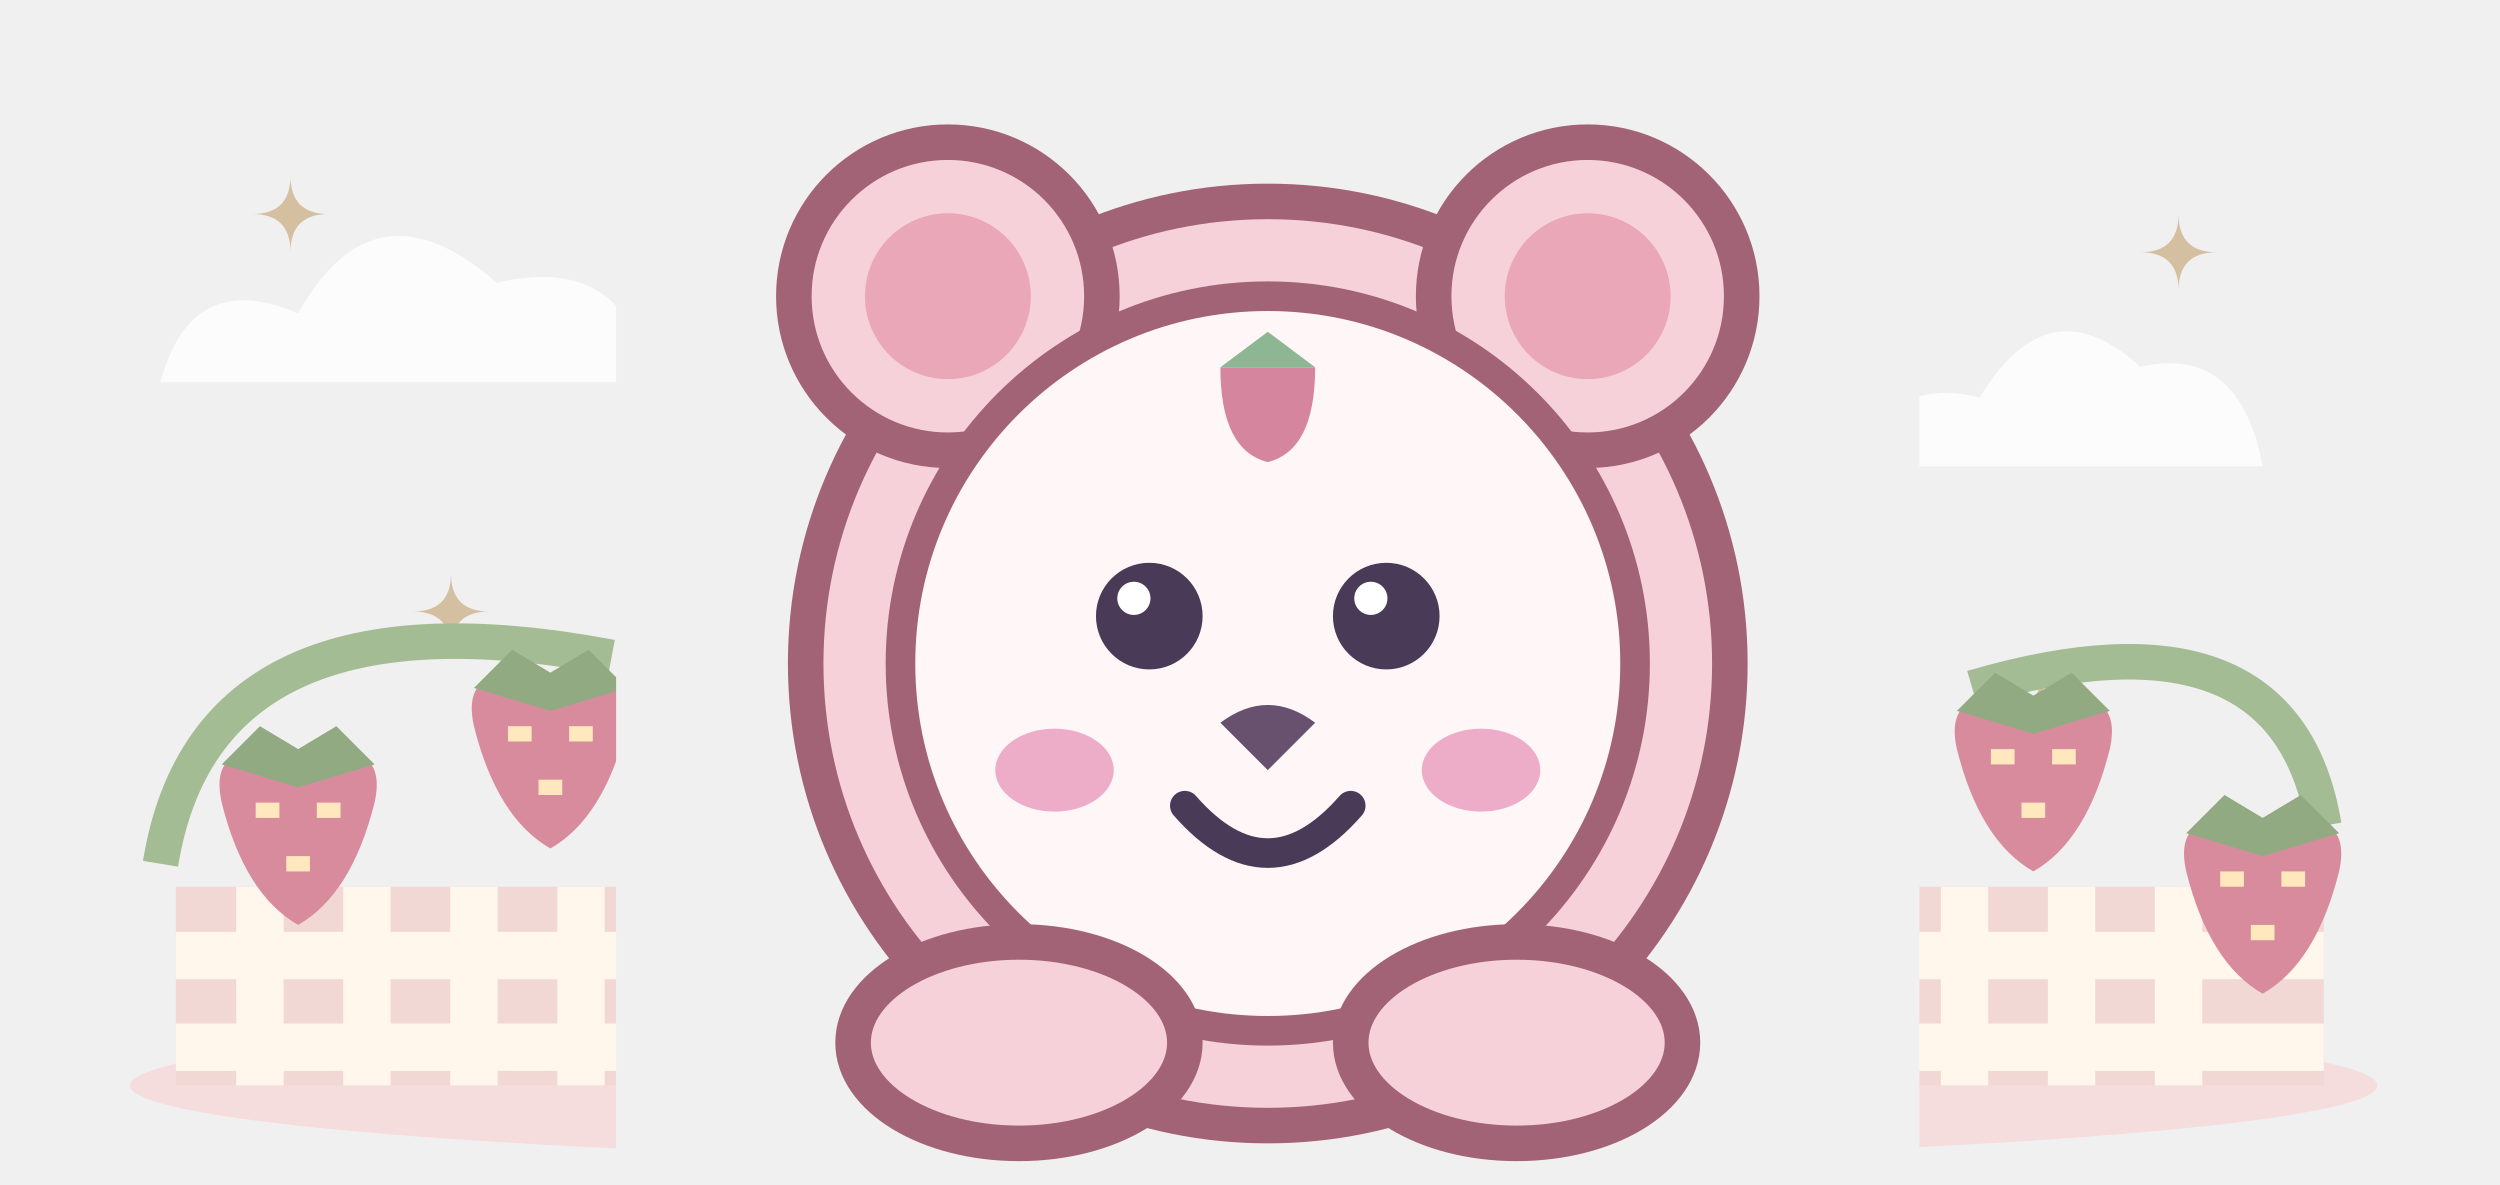
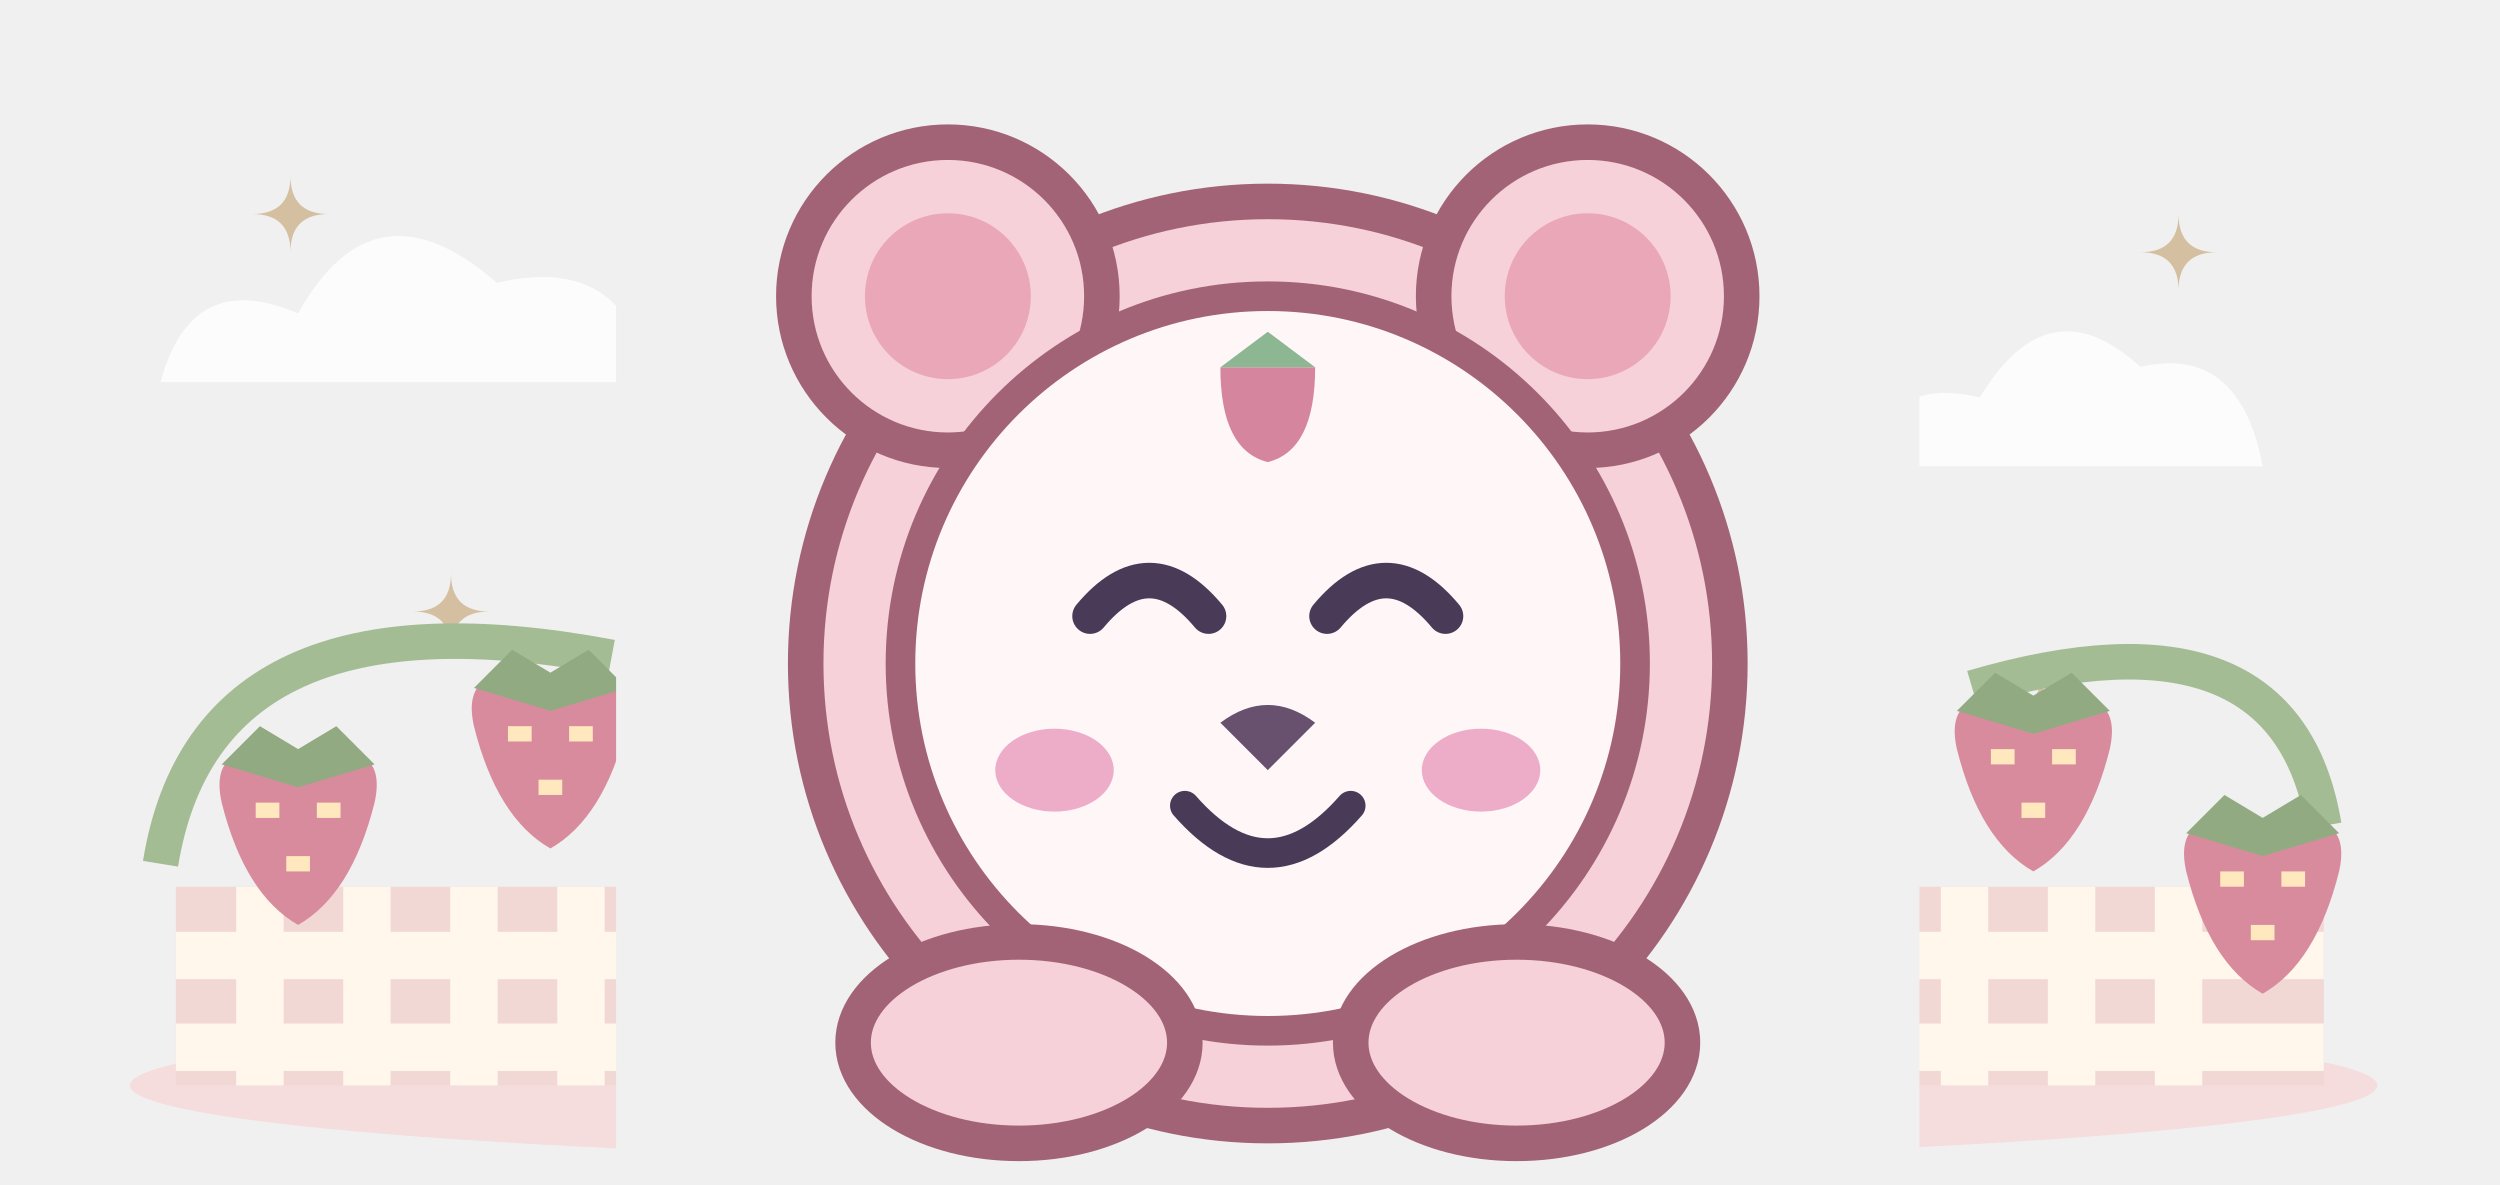
<svg xmlns="http://www.w3.org/2000/svg" width="211" height="100" viewBox="0 0 211 100" fill="none">
  <defs>
    <mask id="pl-cozy-clear">
      <rect width="211" height="100" fill="white" />
      <rect x="52" y="0" width="110" height="100" fill="black" />
    </mask>
  </defs>
  <g mask="url(#pl-cozy-clear)">
    <path d="M105.806 98.064C158.184 98.064 200.645 95.176 200.645 91.613C200.645 88.05 158.184 85.161 105.806 85.161C53.428 85.161 10.968 88.05 10.968 91.613C10.968 95.176 53.428 98.064 105.806 98.064Z" fill="#F5DCDD" />
    <path opacity="0.8" d="M13.548 32.258C15.269 25.806 19.14 23.871 25.161 26.451C29.462 18.709 35.054 17.849 41.935 23.871C49.247 22.15 53.548 24.946 54.839 32.258H13.548ZM156.774 39.354C158.495 34.193 161.935 32.258 167.097 33.548C170.968 27.096 175.484 26.236 180.645 30.967C186.237 29.677 189.677 32.473 190.968 39.354H156.774Z" fill="white" />
    <path d="M24.516 14.839C24.516 16.989 23.441 18.065 21.29 18.065C23.441 18.065 24.516 19.14 24.516 21.291C24.516 19.14 25.591 18.065 27.742 18.065C25.591 18.065 24.516 16.989 24.516 14.839Z" fill="#D4BFA1" />
    <path d="M183.871 18.064C183.871 20.215 182.796 21.29 180.645 21.29C182.796 21.29 183.871 22.366 183.871 24.516C183.871 22.366 184.946 21.29 187.097 21.29C184.946 21.29 183.871 20.215 183.871 18.064Z" fill="#D4BFA1" />
    <path d="M172.258 56.774C172.258 58.925 171.183 60 169.032 60C171.183 60 172.258 61.075 172.258 63.226C172.258 61.075 173.333 60 175.484 60C173.333 60 172.258 58.925 172.258 56.774Z" fill="#D4BFA1" />
    <path d="M38.065 48.387C38.065 50.537 36.989 51.612 34.839 51.612C36.989 51.612 38.065 52.688 38.065 54.838C38.065 52.688 39.14 51.612 41.29 51.612C39.14 51.612 38.065 50.537 38.065 48.387Z" fill="#D4BFA1" />
    <path d="M14.839 91.613H56.774V74.839H14.839V91.613ZM159.355 91.613H196.129V74.839H159.355V91.613Z" fill="#F2D8D5" />
    <path d="M14.839 80.645H56.774H14.839ZM14.839 88.387H56.774H14.839ZM21.936 74.839V91.613V74.839ZM30.968 74.839V91.613V74.839ZM40 74.839V91.613V74.839ZM49.032 74.839V91.613V74.839ZM159.355 80.645H196.129H159.355ZM159.355 88.387H196.129H159.355ZM165.806 74.839V91.613V74.839ZM174.839 74.839V91.613V74.839ZM183.871 74.839V91.613V74.839Z" fill="black" />
    <path d="M14.839 80.645H56.774M14.839 88.387H56.774M21.936 74.839V91.613M30.968 74.839V91.613M40 74.839V91.613M49.032 74.839V91.613M159.355 80.645H196.129M159.355 88.387H196.129M165.806 74.839V91.613M174.839 74.839V91.613M183.871 74.839V91.613" stroke="#FFF6EC" stroke-width="4" />
    <path d="M13.548 72.903C16.129 56.989 28.817 51.183 51.613 55.484M196.129 69.678C193.978 56.774 184.086 52.903 166.452 58.065" stroke="#A4BC94" stroke-width="3" />
    <path d="M18.71 67.742C17.849 63.871 20 62.58 25.161 63.871C30.323 62.58 32.473 63.871 31.613 67.742C30.323 72.903 28.172 76.344 25.161 78.064C22.151 76.344 20 72.903 18.71 67.742Z" fill="#D98B9E" />
    <path d="M18.71 64.516L21.936 61.29L25.161 63.225L28.387 61.29L31.613 64.516L25.161 66.451L18.71 64.516Z" fill="#92AA81" />
    <path d="M22.581 67.741V69.031V67.741ZM27.742 67.741V69.031V67.741ZM25.161 72.257V73.548V72.257Z" fill="black" />
    <path d="M22.581 67.741V69.031M27.742 67.741V69.031M25.161 72.257V73.548" stroke="#FFE7BE" stroke-width="2" />
    <path d="M40 61.29C39.14 57.419 41.29 56.129 46.452 57.419C51.613 56.129 53.763 57.419 52.903 61.29C51.613 66.452 49.462 69.892 46.452 71.613C43.441 69.892 41.29 66.452 40 61.29Z" fill="#D98B9E" />
    <path d="M40 58.065L43.226 54.839L46.452 56.774L49.677 54.839L52.903 58.065L46.452 60L40 58.065Z" fill="#92AA81" />
    <path d="M43.871 61.29V62.58V61.29ZM49.032 61.29V62.58V61.29ZM46.452 65.806V67.097V65.806Z" fill="black" />
    <path d="M43.871 61.29V62.58M49.032 61.29V62.58M46.452 65.806V67.097" stroke="#FFE7BE" stroke-width="2" />
    <path d="M165.161 63.226C164.301 59.355 166.452 58.065 171.613 59.355C176.774 58.065 178.925 59.355 178.065 63.226C176.774 68.387 174.624 71.828 171.613 73.549C168.602 71.828 166.452 68.387 165.161 63.226Z" fill="#D98B9E" />
    <path d="M165.161 60L168.387 56.774L171.613 58.71L174.839 56.774L178.065 60L171.613 61.936L165.161 60Z" fill="#92AA81" />
    <path d="M169.032 63.226V64.516V63.226ZM174.194 63.226V64.516V63.226ZM171.613 67.742V69.032V67.742Z" fill="black" />
    <path d="M169.032 63.226V64.516M174.194 63.226V64.516M171.613 67.742V69.032" stroke="#FFE7BE" stroke-width="2" />
    <path d="M184.516 73.548C183.656 69.677 185.806 68.387 190.968 69.677C196.129 68.387 198.28 69.677 197.419 73.548C196.129 78.71 193.979 82.15 190.968 83.871C187.957 82.15 185.806 78.71 184.516 73.548Z" fill="#D98B9E" />
    <path d="M184.516 70.323L187.742 67.097L190.968 69.032L194.194 67.097L197.419 70.323L190.968 72.258L184.516 70.323Z" fill="#92AA81" />
    <path d="M188.387 73.548V74.838V73.548ZM193.548 73.548V74.838V73.548ZM190.968 78.064V79.354V78.064Z" fill="black" />
    <path d="M188.387 73.548V74.838M193.548 73.548V74.838M190.968 78.064V79.354" stroke="#FFE7BE" stroke-width="2" />
    <path d="M85.161 43.871C92.287 43.871 98.064 38.094 98.064 30.968C98.064 23.841 92.287 18.064 85.161 18.064C78.035 18.064 72.258 23.841 72.258 30.968C72.258 38.094 78.035 43.871 85.161 43.871Z" fill="#E6A0A8" stroke="#9B829A" stroke-width="1.5" />
    <path d="M129.677 43.871C136.804 43.871 142.581 38.094 142.581 30.968C142.581 23.841 136.804 18.064 129.677 18.064C122.551 18.064 116.774 23.841 116.774 30.968C116.774 38.094 122.551 43.871 129.677 43.871Z" fill="#E6A0A8" stroke="#9B829A" stroke-width="1.5" />
    <path d="M85.161 37.42C88.724 37.42 91.613 34.531 91.613 30.968C91.613 27.405 88.724 24.517 85.161 24.517C81.598 24.517 78.71 27.405 78.71 30.968C78.71 34.531 81.598 37.42 85.161 37.42Z" fill="#FFE3DA" />
    <path d="M129.677 37.42C133.241 37.42 136.129 34.531 136.129 30.968C136.129 27.405 133.241 24.517 129.677 24.517C126.114 24.517 123.226 27.405 123.226 30.968C123.226 34.531 126.114 37.42 129.677 37.42Z" fill="#FFE3DA" />
    <path d="M76.774 41.291C79.785 28.818 89.892 22.581 107.097 22.581C124.301 22.581 134.409 28.818 137.419 41.291C143.441 49.893 145.806 60.431 144.516 72.904C143.656 88.388 131.183 96.129 107.097 96.129C81.29 96.129 68.172 88.388 67.742 72.904C66.452 60.431 69.462 49.893 76.774 41.291Z" fill="#E6A0A8" stroke="#9B829A" stroke-width="1.5" />
    <path d="M88.387 96.774C96.226 96.774 102.581 93.308 102.581 89.032C102.581 84.756 96.226 81.29 88.387 81.29C80.548 81.29 74.194 84.756 74.194 89.032C74.194 93.308 80.548 96.774 88.387 96.774Z" fill="#E6A0A8" stroke="#9B829A" stroke-width="1.2" />
    <path d="M127.097 96.774C134.936 96.774 141.29 93.308 141.29 89.032C141.29 84.756 134.936 81.29 127.097 81.29C119.258 81.29 112.903 84.756 112.903 89.032C112.903 93.308 119.258 96.774 127.097 96.774Z" fill="#E6A0A8" stroke="#9B829A" stroke-width="1.2" />
    <path d="M107.097 70.323C115.648 70.323 122.581 65.123 122.581 58.71C122.581 52.296 115.648 47.097 107.097 47.097C98.545 47.097 91.613 52.296 91.613 58.71C91.613 65.123 98.545 70.323 107.097 70.323Z" fill="#FFE3DA" />
    <path d="M104.516 55.484C106.237 53.763 107.957 53.763 109.677 55.484L107.097 58.709L104.516 55.484Z" fill="#9B829A" />
    <path d="M90.323 49.678C92.473 47.097 94.624 47.097 96.774 49.678M117.419 49.678C119.57 47.097 121.72 47.097 123.871 49.678" stroke="#69536D" stroke-width="2.5" stroke-linecap="round" />
    <path opacity="0.6" d="M88.387 61.29C91.238 61.29 93.548 60.135 93.548 58.71C93.548 57.284 91.238 56.129 88.387 56.129C85.537 56.129 83.226 57.284 83.226 58.71C83.226 60.135 85.537 61.29 88.387 61.29Z" fill="#E2A4B7" />
    <path opacity="0.6" d="M126.452 61.29C129.302 61.29 131.613 60.135 131.613 58.71C131.613 57.284 129.302 56.129 126.452 56.129C123.601 56.129 121.29 57.284 121.29 58.71C121.29 60.135 123.601 61.29 126.452 61.29Z" fill="#E2A4B7" />
    <path d="M101.935 61.935C105.376 64.946 108.817 64.946 112.258 61.935" stroke="#9B829A" stroke-width="1.6" stroke-linecap="round" />
    <path d="M80 30.968C85.591 18.925 94.624 12.903 107.097 12.903C119.57 12.903 128.817 18.925 134.839 30.968" fill="#B46B7C" />
    <path d="M107.097 13.549L98.71 7.742L109.032 9.033L116.129 2.581L115.484 13.549L126.452 17.42L112.258 19.355L107.097 13.549Z" fill="#7E9A71" />
    <path d="M105.806 76.774C105.806 76.774 92.258 69.032 94.839 62.58C96.989 59.569 100.645 59.785 105.806 63.225C110.968 59.785 114.624 59.569 116.774 62.58C118.495 66.881 114.839 71.612 105.806 76.774Z" fill="#DC9EB7" stroke="#9B829A" stroke-width="1.2" />
    <path d="M80.772 75.585C85.616 77.844 90.641 77.319 91.996 74.413C93.352 71.507 90.524 67.319 85.68 65.061C80.836 62.802 75.81 63.327 74.455 66.233C73.1 69.139 75.928 73.327 80.772 75.585Z" fill="#E6A0A8" />
    <path d="M132.777 75.585C137.62 73.327 140.449 69.139 139.093 66.233C137.738 63.327 132.713 62.802 127.869 65.061C123.025 67.319 120.197 71.507 121.552 74.413C122.907 77.319 127.933 77.844 132.777 75.585Z" fill="#E6A0A8" />
    <g opacity="0.5">
      <path d="M103.871 82.581V89.678V82.581ZM101.935 84.516H105.806H101.935ZM101.935 87.742H105.806H101.935Z" fill="black" />
      <path d="M103.871 82.581V89.678M101.935 84.516H105.806M101.935 87.742H105.806" stroke="#9B829A" stroke-width="0.8" />
    </g>
  </g>
  <g transform="translate(57 0) scale(1)">
    <g data-cozy-mascot="true" data-companion-world="strawberry">
      <circle cx="50" cy="56" r="39" fill="#F6D1D9" stroke="#A36376" stroke-width="3" />
      <circle cx="23" cy="25" r="13" fill="#F6D1D9" stroke="#A36376" stroke-width="3" />
      <circle cx="23" cy="25" r="7" fill="#EAA7B7" />
      <circle cx="77" cy="25" r="13" fill="#F6D1D9" stroke="#A36376" stroke-width="3" />
      <circle cx="77" cy="25" r="7" fill="#EAA7B7" />
      <circle cx="50" cy="56" r="31" fill="#FFF7F7" stroke="#A36376" stroke-width="2.5" />
-       <circle cx="40" cy="52" r="4.5" fill="#493B58" />
-       <circle cx="38.7" cy="50.5" r="1.4" fill="white" />
-       <circle cx="60" cy="52" r="4.5" fill="#493B58" />
-       <circle cx="58.7" cy="50.5" r="1.4" fill="white" />
+       <path d="M35 52Q40 46 45 52M55 52Q60 46 65 52" stroke="#493B58" stroke-width="3" stroke-linecap="round" fill="none" />
      <ellipse cx="32" cy="65" rx="5" ry="3.5" fill="#EDADC9" />
      <ellipse cx="68" cy="65" rx="5" ry="3.5" fill="#EDADC9" />
      <path d="M46 61Q50 58 54 61L50 65Z" fill="#67516F" />
      <path d="M43 68Q50 76 57 68" stroke="#493B58" stroke-width="2.5" fill="none" stroke-linecap="round" />
      <ellipse cx="29" cy="88" rx="14" ry="8.5" fill="#F6D1D9" stroke="#A36376" stroke-width="3" />
      <ellipse cx="71" cy="88" rx="14" ry="8.5" fill="#F6D1D9" stroke="#A36376" stroke-width="3" />
      <path d="M46 31H54Q54 38 50 39Q46 38 46 31Z" fill="#D5859D" />
      <path d="M46 31L50 28L54 31" fill="#8DB692" />
    </g>
  </g>
</svg>
